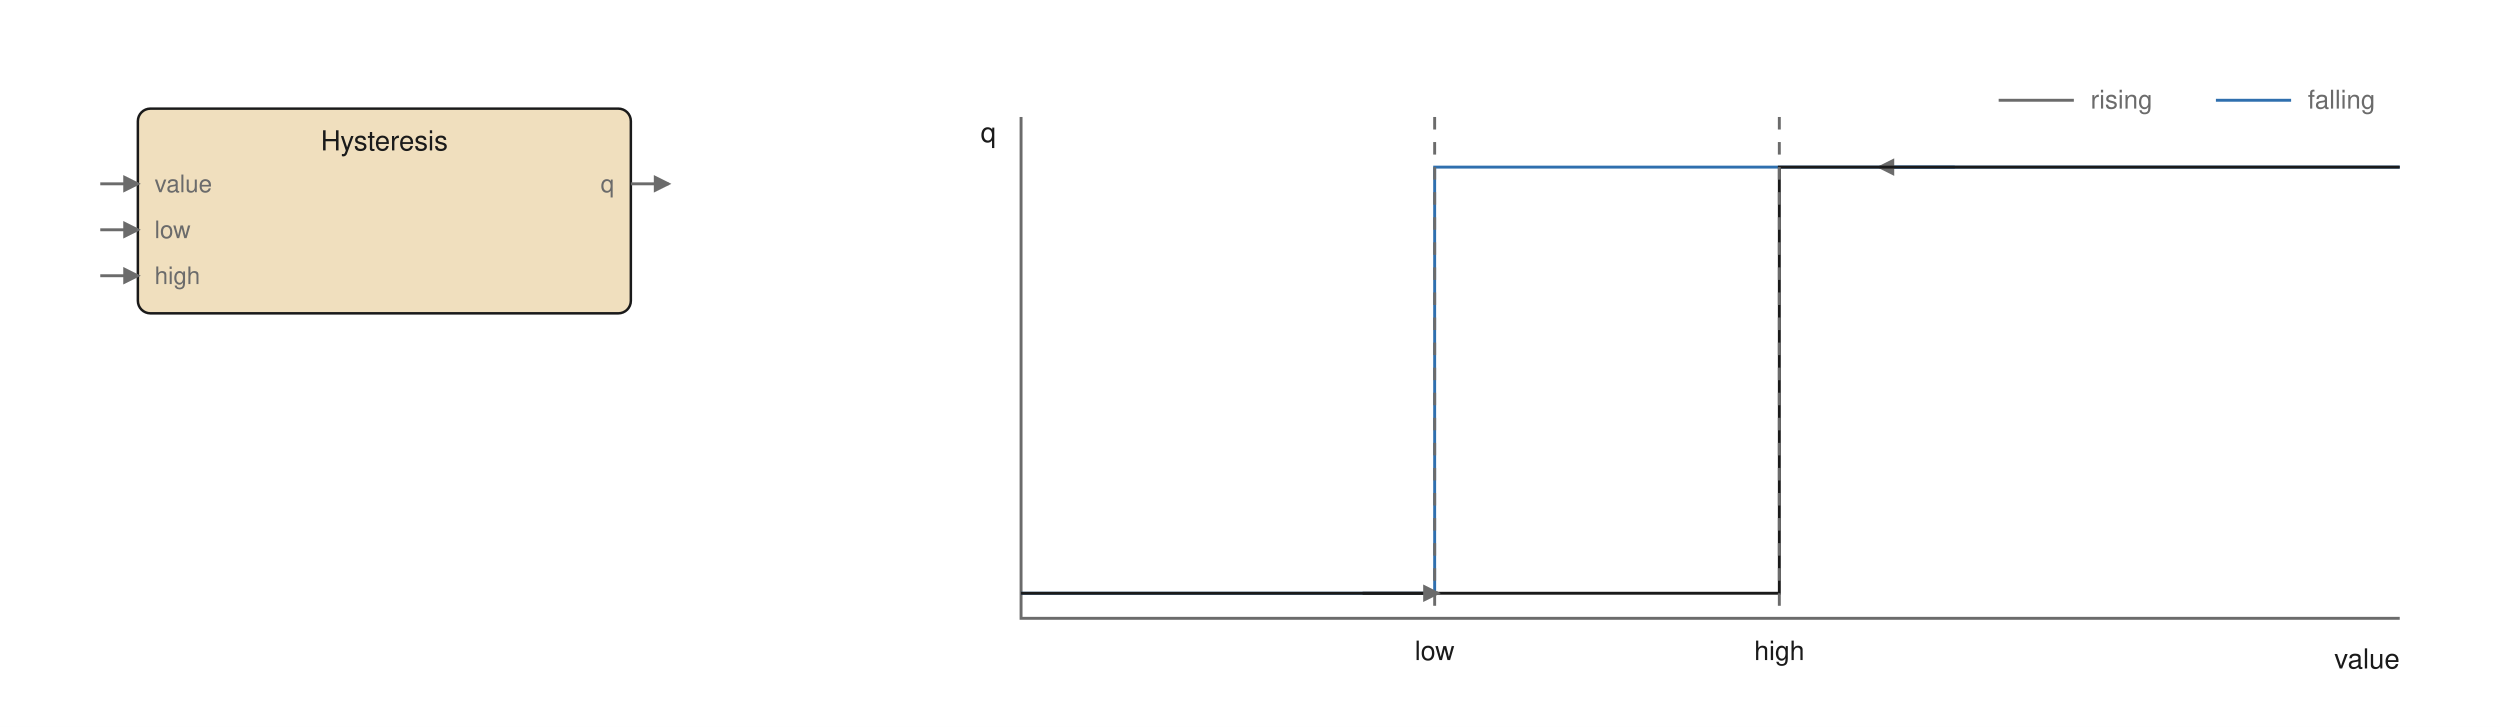
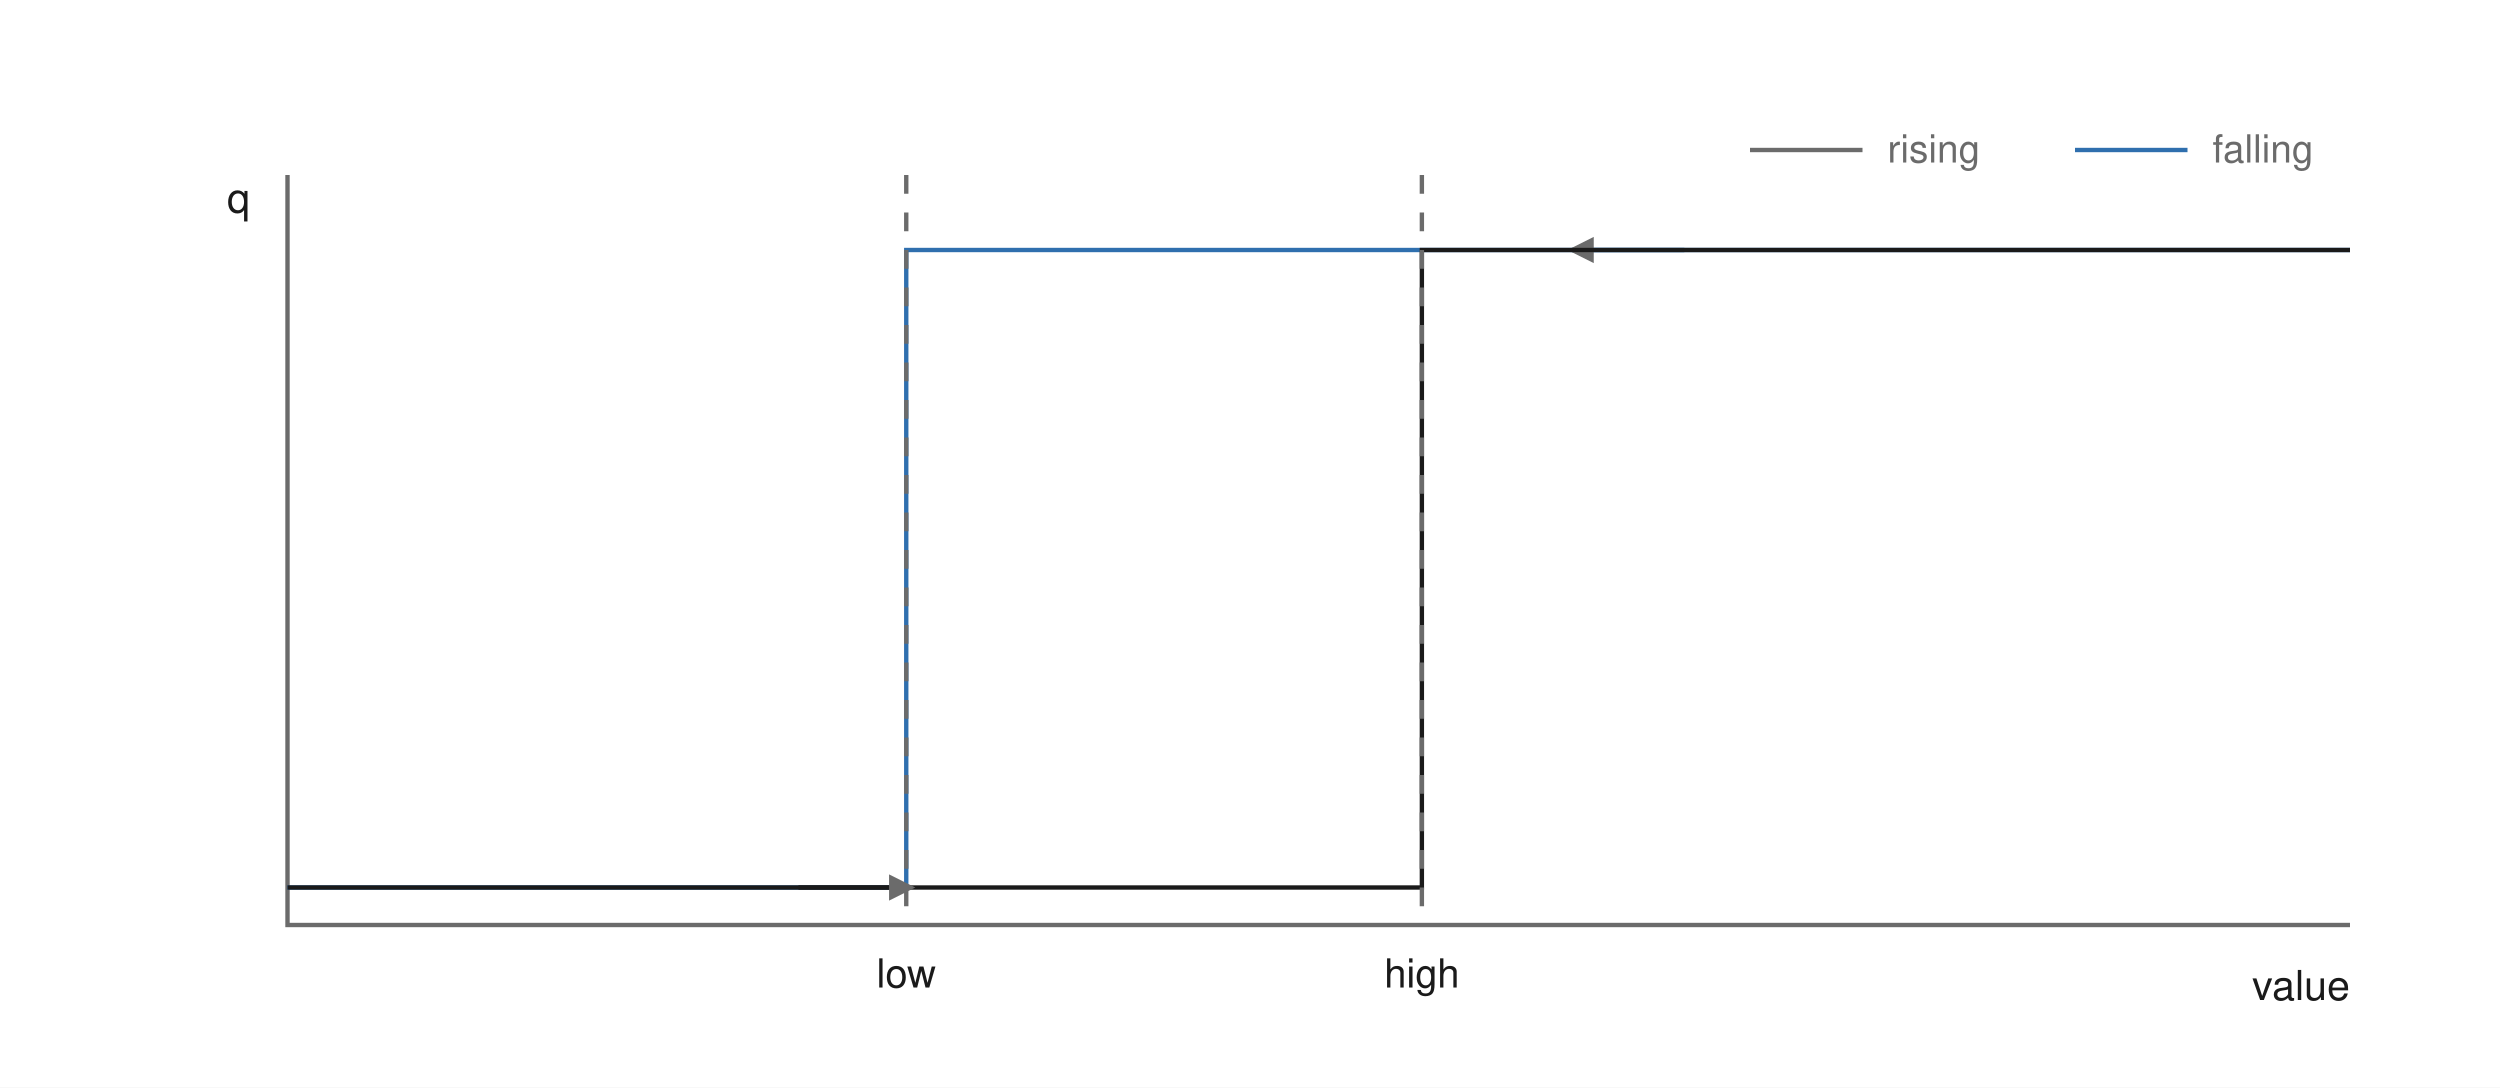
- <svg xmlns="http://www.w3.org/2000/svg" width="598.4" height="174" viewBox="0 0 598.4 174" style="max-width:100%;height:auto" content="&lt;mxfile host=&quot;app.diagrams.net&quot; type=&quot;device&quot;&gt;&lt;diagram id=&quot;block_Hysteresis&quot; name=&quot;block_Hysteresis&quot;&gt;&lt;mxGraphModel dx=&quot;598.4&quot; dy=&quot;174&quot; grid=&quot;0&quot; gridSize=&quot;10&quot; guides=&quot;1&quot; tooltips=&quot;1&quot; connect=&quot;1&quot; arrows=&quot;1&quot; fold=&quot;1&quot; page=&quot;1&quot; pageScale=&quot;1&quot; pageWidth=&quot;598.4&quot; pageHeight=&quot;174&quot; math=&quot;0&quot; shadow=&quot;0&quot;&gt;&lt;root&gt;&lt;mxCell id=&quot;0&quot;/&gt;&lt;mxCell id=&quot;1&quot; parent=&quot;0&quot;/&gt;&lt;mxCell id=&quot;n2&quot; value=&quot;&quot; style=&quot;rounded=1;fillColor=#f0dfbe;strokeColor=#1a1a1a;whiteSpace=wrap;html=1;fontSize=8&quot; vertex=&quot;1&quot; parent=&quot;1&quot;&gt;&lt;mxGeometry x=&quot;33.0&quot; y=&quot;26.0&quot; width=&quot;118.0&quot; height=&quot;49&quot; as=&quot;geometry&quot;/&gt;&lt;/mxCell&gt;&lt;mxCell id=&quot;n3&quot; value=&quot;Hysteresis&quot; style=&quot;text;html=1;fontSize=6;fontColor=#1a1a1a;align=center&quot; vertex=&quot;1&quot; parent=&quot;1&quot;&gt;&lt;mxGeometry x=&quot;92.0&quot; y=&quot;29.4&quot; width=&quot;50&quot; height=&quot;10.6&quot; as=&quot;geometry&quot;/&gt;&lt;/mxCell&gt;&lt;mxCell id=&quot;n4&quot; value=&quot;value&quot; style=&quot;text;html=1;fontSize=5;fontColor=#6b6b6b;align=left&quot; vertex=&quot;1&quot; parent=&quot;1&quot;&gt;&lt;mxGeometry x=&quot;37.0&quot; y=&quot;40.2&quot; width=&quot;40&quot; height=&quot;9.8&quot; as=&quot;geometry&quot;/&gt;&lt;/mxCell&gt;&lt;mxCell id=&quot;e5&quot; value=&quot;&quot; style=&quot;edgeStyle=none;html=1;strokeColor=#6b6b6b;endArrow=block&quot; edge=&quot;1&quot; parent=&quot;1&quot;&gt;&lt;mxGeometry relative=&quot;1&quot; as=&quot;geometry&quot;&gt;&lt;mxPoint x=&quot;24.0&quot; y=&quot;44.0&quot; as=&quot;sourcePoint&quot;/&gt;&lt;mxPoint x=&quot;33.0&quot; y=&quot;44.0&quot; as=&quot;targetPoint&quot;/&gt;&lt;/mxGeometry&gt;&lt;/mxCell&gt;&lt;mxCell id=&quot;n6&quot; value=&quot;low&quot; style=&quot;text;html=1;fontSize=5;fontColor=#6b6b6b;align=left&quot; vertex=&quot;1&quot; parent=&quot;1&quot;&gt;&lt;mxGeometry x=&quot;37.0&quot; y=&quot;51.2&quot; width=&quot;40&quot; height=&quot;9.8&quot; as=&quot;geometry&quot;/&gt;&lt;/mxCell&gt;&lt;mxCell id=&quot;e7&quot; value=&quot;&quot; style=&quot;edgeStyle=none;html=1;strokeColor=#6b6b6b;endArrow=block&quot; edge=&quot;1&quot; parent=&quot;1&quot;&gt;&lt;mxGeometry relative=&quot;1&quot; as=&quot;geometry&quot;&gt;&lt;mxPoint x=&quot;24.0&quot; y=&quot;55.0&quot; as=&quot;sourcePoint&quot;/&gt;&lt;mxPoint x=&quot;33.0&quot; y=&quot;55.0&quot; as=&quot;targetPoint&quot;/&gt;&lt;/mxGeometry&gt;&lt;/mxCell&gt;&lt;mxCell id=&quot;n8&quot; value=&quot;high&quot; style=&quot;text;html=1;fontSize=5;fontColor=#6b6b6b;align=left&quot; vertex=&quot;1&quot; parent=&quot;1&quot;&gt;&lt;mxGeometry x=&quot;37.0&quot; y=&quot;62.2&quot; width=&quot;40&quot; height=&quot;9.8&quot; as=&quot;geometry&quot;/&gt;&lt;/mxCell&gt;&lt;mxCell id=&quot;e9&quot; value=&quot;&quot; style=&quot;edgeStyle=none;html=1;strokeColor=#6b6b6b;endArrow=block&quot; edge=&quot;1&quot; parent=&quot;1&quot;&gt;&lt;mxGeometry relative=&quot;1&quot; as=&quot;geometry&quot;&gt;&lt;mxPoint x=&quot;24.0&quot; y=&quot;66.0&quot; as=&quot;sourcePoint&quot;/&gt;&lt;mxPoint x=&quot;33.0&quot; y=&quot;66.0&quot; as=&quot;targetPoint&quot;/&gt;&lt;/mxGeometry&gt;&lt;/mxCell&gt;&lt;mxCell id=&quot;n10&quot; value=&quot;q&quot; style=&quot;text;html=1;fontSize=5;fontColor=#6b6b6b;align=left&quot; vertex=&quot;1&quot; parent=&quot;1&quot;&gt;&lt;mxGeometry x=&quot;147.0&quot; y=&quot;40.2&quot; width=&quot;40&quot; height=&quot;9.8&quot; as=&quot;geometry&quot;/&gt;&lt;/mxCell&gt;&lt;mxCell id=&quot;e11&quot; value=&quot;&quot; style=&quot;edgeStyle=none;html=1;strokeColor=#6b6b6b;endArrow=block&quot; edge=&quot;1&quot; parent=&quot;1&quot;&gt;&lt;mxGeometry relative=&quot;1&quot; as=&quot;geometry&quot;&gt;&lt;mxPoint x=&quot;151.0&quot; y=&quot;44.0&quot; as=&quot;sourcePoint&quot;/&gt;&lt;mxPoint x=&quot;160.0&quot; y=&quot;44.0&quot; as=&quot;targetPoint&quot;/&gt;&lt;/mxGeometry&gt;&lt;/mxCell&gt;&lt;mxCell id=&quot;e12&quot; value=&quot;&quot; style=&quot;edgeStyle=none;html=1;strokeColor=#6b6b6b;endArrow=none&quot; edge=&quot;1&quot; parent=&quot;1&quot;&gt;&lt;mxGeometry relative=&quot;1&quot; as=&quot;geometry&quot;&gt;&lt;mxPoint x=&quot;244.4&quot; y=&quot;28.0&quot; as=&quot;sourcePoint&quot;/&gt;&lt;mxPoint x=&quot;574.4&quot; y=&quot;148.0&quot; as=&quot;targetPoint&quot;/&gt;&lt;Array as=&quot;points&quot;&gt;&lt;mxPoint x=&quot;244.4&quot; y=&quot;148.0&quot;/&gt;&lt;/Array&gt;&lt;/mxGeometry&gt;&lt;/mxCell&gt;&lt;mxCell id=&quot;n13&quot; value=&quot;q&quot; style=&quot;text;html=1;fontSize=6;fontColor=#1a1a1a;align=left&quot; vertex=&quot;1&quot; parent=&quot;1&quot;&gt;&lt;mxGeometry x=&quot;238.4&quot; y=&quot;27.4&quot; width=&quot;40&quot; height=&quot;10.6&quot; as=&quot;geometry&quot;/&gt;&lt;/mxCell&gt;&lt;mxCell id=&quot;n14&quot; value=&quot;value&quot; style=&quot;text;html=1;fontSize=6;fontColor=#1a1a1a;align=left&quot; vertex=&quot;1&quot; parent=&quot;1&quot;&gt;&lt;mxGeometry x=&quot;574.4&quot; y=&quot;153.4&quot; width=&quot;40&quot; height=&quot;10.6&quot; as=&quot;geometry&quot;/&gt;&lt;/mxCell&gt;&lt;mxCell id=&quot;e15&quot; value=&quot;&quot; style=&quot;edgeStyle=none;html=1;strokeColor=#2f6fae;endArrow=none&quot; edge=&quot;1&quot; parent=&quot;1&quot;&gt;&lt;mxGeometry relative=&quot;1&quot; as=&quot;geometry&quot;&gt;&lt;mxPoint x=&quot;574.4&quot; y=&quot;40.0&quot; as=&quot;sourcePoint&quot;/&gt;&lt;mxPoint x=&quot;244.4&quot; y=&quot;142.0&quot; as=&quot;targetPoint&quot;/&gt;&lt;Array as=&quot;points&quot;&gt;&lt;mxPoint x=&quot;343.4&quot; y=&quot;40.0&quot;/&gt;&lt;mxPoint x=&quot;343.4&quot; y=&quot;142.0&quot;/&gt;&lt;/Array&gt;&lt;/mxGeometry&gt;&lt;/mxCell&gt;&lt;mxCell id=&quot;e16&quot; value=&quot;&quot; style=&quot;edgeStyle=none;html=1;strokeColor=#2f6fae;endArrow=block&quot; edge=&quot;1&quot; parent=&quot;1&quot;&gt;&lt;mxGeometry relative=&quot;1&quot; as=&quot;geometry&quot;&gt;&lt;mxPoint x=&quot;467.9&quot; y=&quot;40.0&quot; as=&quot;sourcePoint&quot;/&gt;&lt;mxPoint x=&quot;449.9&quot; y=&quot;40.0&quot; as=&quot;targetPoint&quot;/&gt;&lt;/mxGeometry&gt;&lt;/mxCell&gt;&lt;mxCell id=&quot;e17&quot; value=&quot;&quot; style=&quot;edgeStyle=none;html=1;strokeColor=#1a1a1a;endArrow=none&quot; edge=&quot;1&quot; parent=&quot;1&quot;&gt;&lt;mxGeometry relative=&quot;1&quot; as=&quot;geometry&quot;&gt;&lt;mxPoint x=&quot;244.4&quot; y=&quot;142.0&quot; as=&quot;sourcePoint&quot;/&gt;&lt;mxPoint x=&quot;574.4&quot; y=&quot;40.0&quot; as=&quot;targetPoint&quot;/&gt;&lt;Array as=&quot;points&quot;&gt;&lt;mxPoint x=&quot;425.9&quot; y=&quot;142.0&quot;/&gt;&lt;mxPoint x=&quot;425.9&quot; y=&quot;40.0&quot;/&gt;&lt;/Array&gt;&lt;/mxGeometry&gt;&lt;/mxCell&gt;&lt;mxCell id=&quot;e18&quot; value=&quot;&quot; style=&quot;edgeStyle=none;html=1;strokeColor=#1a1a1a;endArrow=block&quot; edge=&quot;1&quot; parent=&quot;1&quot;&gt;&lt;mxGeometry relative=&quot;1&quot; as=&quot;geometry&quot;&gt;&lt;mxPoint x=&quot;326.15&quot; y=&quot;142.0&quot; as=&quot;sourcePoint&quot;/&gt;&lt;mxPoint x=&quot;344.15&quot; y=&quot;142.0&quot; as=&quot;targetPoint&quot;/&gt;&lt;/mxGeometry&gt;&lt;/mxCell&gt;&lt;mxCell id=&quot;e19&quot; value=&quot;&quot; style=&quot;edgeStyle=none;html=1;strokeColor=#6b6b6b;endArrow=none&quot; edge=&quot;1&quot; parent=&quot;1&quot;&gt;&lt;mxGeometry relative=&quot;1&quot; as=&quot;geometry&quot;&gt;&lt;mxPoint x=&quot;478.4&quot; y=&quot;24.0&quot; as=&quot;sourcePoint&quot;/&gt;&lt;mxPoint x=&quot;496.4&quot; y=&quot;24.0&quot; as=&quot;targetPoint&quot;/&gt;&lt;/mxGeometry&gt;&lt;/mxCell&gt;&lt;mxCell id=&quot;n20&quot; value=&quot;rising&quot; style=&quot;text;html=1;fontSize=6;fontColor=#6b6b6b;align=left&quot; vertex=&quot;1&quot; parent=&quot;1&quot;&gt;&lt;mxGeometry x=&quot;500.4&quot; y=&quot;19.8&quot; width=&quot;40&quot; height=&quot;10.2&quot; as=&quot;geometry&quot;/&gt;&lt;/mxCell&gt;&lt;mxCell id=&quot;e21&quot; value=&quot;&quot; style=&quot;edgeStyle=none;html=1;strokeColor=#2f6fae;endArrow=none&quot; edge=&quot;1&quot; parent=&quot;1&quot;&gt;&lt;mxGeometry relative=&quot;1&quot; as=&quot;geometry&quot;&gt;&lt;mxPoint x=&quot;530.4&quot; y=&quot;24.0&quot; as=&quot;sourcePoint&quot;/&gt;&lt;mxPoint x=&quot;548.4&quot; y=&quot;24.0&quot; as=&quot;targetPoint&quot;/&gt;&lt;/mxGeometry&gt;&lt;/mxCell&gt;&lt;mxCell id=&quot;n22&quot; value=&quot;falling&quot; style=&quot;text;html=1;fontSize=6;fontColor=#6b6b6b;align=left&quot; vertex=&quot;1&quot; parent=&quot;1&quot;&gt;&lt;mxGeometry x=&quot;552.4&quot; y=&quot;19.8&quot; width=&quot;40&quot; height=&quot;10.2&quot; as=&quot;geometry&quot;/&gt;&lt;/mxCell&gt;&lt;mxCell id=&quot;e23&quot; value=&quot;&quot; style=&quot;edgeStyle=none;html=1;strokeColor=#6b6b6b;endArrow=none;dashed=1&quot; edge=&quot;1&quot; parent=&quot;1&quot;&gt;&lt;mxGeometry relative=&quot;1&quot; as=&quot;geometry&quot;&gt;&lt;mxPoint x=&quot;343.4&quot; y=&quot;28.0&quot; as=&quot;sourcePoint&quot;/&gt;&lt;mxPoint x=&quot;343.4&quot; y=&quot;148.0&quot; as=&quot;targetPoint&quot;/&gt;&lt;/mxGeometry&gt;&lt;/mxCell&gt;&lt;mxCell id=&quot;n24&quot; value=&quot;low&quot; style=&quot;text;html=1;fontSize=6;fontColor=#1a1a1a;align=center&quot; vertex=&quot;1&quot; parent=&quot;1&quot;&gt;&lt;mxGeometry x=&quot;343.4&quot; y=&quot;151.6&quot; width=&quot;40&quot; height=&quot;10.4&quot; as=&quot;geometry&quot;/&gt;&lt;/mxCell&gt;&lt;mxCell id=&quot;e25&quot; value=&quot;&quot; style=&quot;edgeStyle=none;html=1;strokeColor=#6b6b6b;endArrow=none;dashed=1&quot; edge=&quot;1&quot; parent=&quot;1&quot;&gt;&lt;mxGeometry relative=&quot;1&quot; as=&quot;geometry&quot;&gt;&lt;mxPoint x=&quot;425.9&quot; y=&quot;28.0&quot; as=&quot;sourcePoint&quot;/&gt;&lt;mxPoint x=&quot;425.9&quot; y=&quot;148.0&quot; as=&quot;targetPoint&quot;/&gt;&lt;/mxGeometry&gt;&lt;/mxCell&gt;&lt;mxCell id=&quot;n26&quot; value=&quot;high&quot; style=&quot;text;html=1;fontSize=6;fontColor=#1a1a1a;align=center&quot; vertex=&quot;1&quot; parent=&quot;1&quot;&gt;&lt;mxGeometry x=&quot;425.9&quot; y=&quot;151.6&quot; width=&quot;40&quot; height=&quot;10.4&quot; as=&quot;geometry&quot;/&gt;&lt;/mxCell&gt;&lt;/root&gt;&lt;/mxGraphModel&gt;&lt;/diagram&gt;&lt;/mxfile&gt;">
+ <svg xmlns="http://www.w3.org/2000/svg" width="400" height="174" viewBox="0 0 400 174" style="max-width:100%;height:auto" content="&lt;mxfile host=&quot;app.diagrams.net&quot; type=&quot;device&quot;&gt;&lt;diagram id=&quot;block_Hysteresis&quot; name=&quot;block_Hysteresis&quot;&gt;&lt;mxGraphModel dx=&quot;400&quot; dy=&quot;174&quot; grid=&quot;0&quot; gridSize=&quot;10&quot; guides=&quot;1&quot; tooltips=&quot;1&quot; connect=&quot;1&quot; arrows=&quot;1&quot; fold=&quot;1&quot; page=&quot;1&quot; pageScale=&quot;1&quot; pageWidth=&quot;400&quot; pageHeight=&quot;174&quot; math=&quot;0&quot; shadow=&quot;0&quot;&gt;&lt;root&gt;&lt;mxCell id=&quot;0&quot;/&gt;&lt;mxCell id=&quot;1&quot; parent=&quot;0&quot;/&gt;&lt;mxCell id=&quot;e2&quot; value=&quot;&quot; style=&quot;edgeStyle=none;html=1;strokeColor=#6b6b6b;endArrow=none&quot; edge=&quot;1&quot; parent=&quot;1&quot;&gt;&lt;mxGeometry relative=&quot;1&quot; as=&quot;geometry&quot;&gt;&lt;mxPoint x=&quot;46&quot; y=&quot;28&quot; as=&quot;sourcePoint&quot;/&gt;&lt;mxPoint x=&quot;376&quot; y=&quot;148&quot; as=&quot;targetPoint&quot;/&gt;&lt;Array as=&quot;points&quot;&gt;&lt;mxPoint x=&quot;46&quot; y=&quot;148&quot;/&gt;&lt;/Array&gt;&lt;/mxGeometry&gt;&lt;/mxCell&gt;&lt;mxCell id=&quot;n3&quot; value=&quot;q&quot; style=&quot;text;html=1;fontSize=6;fontColor=#1a1a1a;align=left&quot; vertex=&quot;1&quot; parent=&quot;1&quot;&gt;&lt;mxGeometry x=&quot;40&quot; y=&quot;27.4&quot; width=&quot;40&quot; height=&quot;10.6&quot; as=&quot;geometry&quot;/&gt;&lt;/mxCell&gt;&lt;mxCell id=&quot;n4&quot; value=&quot;value&quot; style=&quot;text;html=1;fontSize=6;fontColor=#1a1a1a;align=left&quot; vertex=&quot;1&quot; parent=&quot;1&quot;&gt;&lt;mxGeometry x=&quot;376&quot; y=&quot;153.4&quot; width=&quot;40&quot; height=&quot;10.6&quot; as=&quot;geometry&quot;/&gt;&lt;/mxCell&gt;&lt;mxCell id=&quot;e5&quot; value=&quot;&quot; style=&quot;edgeStyle=none;html=1;strokeColor=#2f6fae;endArrow=none&quot; edge=&quot;1&quot; parent=&quot;1&quot;&gt;&lt;mxGeometry relative=&quot;1&quot; as=&quot;geometry&quot;&gt;&lt;mxPoint x=&quot;376.0&quot; y=&quot;40.0&quot; as=&quot;sourcePoint&quot;/&gt;&lt;mxPoint x=&quot;46.0&quot; y=&quot;142.0&quot; as=&quot;targetPoint&quot;/&gt;&lt;Array as=&quot;points&quot;&gt;&lt;mxPoint x=&quot;145.0&quot; y=&quot;40.0&quot;/&gt;&lt;mxPoint x=&quot;145.0&quot; y=&quot;142.0&quot;/&gt;&lt;/Array&gt;&lt;/mxGeometry&gt;&lt;/mxCell&gt;&lt;mxCell id=&quot;e6&quot; value=&quot;&quot; style=&quot;edgeStyle=none;html=1;strokeColor=#2f6fae;endArrow=block&quot; edge=&quot;1&quot; parent=&quot;1&quot;&gt;&lt;mxGeometry relative=&quot;1&quot; as=&quot;geometry&quot;&gt;&lt;mxPoint x=&quot;269.5&quot; y=&quot;40.0&quot; as=&quot;sourcePoint&quot;/&gt;&lt;mxPoint x=&quot;251.5&quot; y=&quot;40.0&quot; as=&quot;targetPoint&quot;/&gt;&lt;/mxGeometry&gt;&lt;/mxCell&gt;&lt;mxCell id=&quot;e7&quot; value=&quot;&quot; style=&quot;edgeStyle=none;html=1;strokeColor=#1a1a1a;endArrow=none&quot; edge=&quot;1&quot; parent=&quot;1&quot;&gt;&lt;mxGeometry relative=&quot;1&quot; as=&quot;geometry&quot;&gt;&lt;mxPoint x=&quot;46.0&quot; y=&quot;142.0&quot; as=&quot;sourcePoint&quot;/&gt;&lt;mxPoint x=&quot;376.0&quot; y=&quot;40.0&quot; as=&quot;targetPoint&quot;/&gt;&lt;Array as=&quot;points&quot;&gt;&lt;mxPoint x=&quot;227.5&quot; y=&quot;142.0&quot;/&gt;&lt;mxPoint x=&quot;227.5&quot; y=&quot;40.0&quot;/&gt;&lt;/Array&gt;&lt;/mxGeometry&gt;&lt;/mxCell&gt;&lt;mxCell id=&quot;e8&quot; value=&quot;&quot; style=&quot;edgeStyle=none;html=1;strokeColor=#1a1a1a;endArrow=block&quot; edge=&quot;1&quot; parent=&quot;1&quot;&gt;&lt;mxGeometry relative=&quot;1&quot; as=&quot;geometry&quot;&gt;&lt;mxPoint x=&quot;127.75&quot; y=&quot;142.0&quot; as=&quot;sourcePoint&quot;/&gt;&lt;mxPoint x=&quot;145.75&quot; y=&quot;142.0&quot; as=&quot;targetPoint&quot;/&gt;&lt;/mxGeometry&gt;&lt;/mxCell&gt;&lt;mxCell id=&quot;e9&quot; value=&quot;&quot; style=&quot;edgeStyle=none;html=1;strokeColor=#6b6b6b;endArrow=none&quot; edge=&quot;1&quot; parent=&quot;1&quot;&gt;&lt;mxGeometry relative=&quot;1&quot; as=&quot;geometry&quot;&gt;&lt;mxPoint x=&quot;280&quot; y=&quot;24&quot; as=&quot;sourcePoint&quot;/&gt;&lt;mxPoint x=&quot;298&quot; y=&quot;24&quot; as=&quot;targetPoint&quot;/&gt;&lt;/mxGeometry&gt;&lt;/mxCell&gt;&lt;mxCell id=&quot;n10&quot; value=&quot;rising&quot; style=&quot;text;html=1;fontSize=6;fontColor=#6b6b6b;align=left&quot; vertex=&quot;1&quot; parent=&quot;1&quot;&gt;&lt;mxGeometry x=&quot;302&quot; y=&quot;19.8&quot; width=&quot;40&quot; height=&quot;10.2&quot; as=&quot;geometry&quot;/&gt;&lt;/mxCell&gt;&lt;mxCell id=&quot;e11&quot; value=&quot;&quot; style=&quot;edgeStyle=none;html=1;strokeColor=#2f6fae;endArrow=none&quot; edge=&quot;1&quot; parent=&quot;1&quot;&gt;&lt;mxGeometry relative=&quot;1&quot; as=&quot;geometry&quot;&gt;&lt;mxPoint x=&quot;332&quot; y=&quot;24&quot; as=&quot;sourcePoint&quot;/&gt;&lt;mxPoint x=&quot;350&quot; y=&quot;24&quot; as=&quot;targetPoint&quot;/&gt;&lt;/mxGeometry&gt;&lt;/mxCell&gt;&lt;mxCell id=&quot;n12&quot; value=&quot;falling&quot; style=&quot;text;html=1;fontSize=6;fontColor=#6b6b6b;align=left&quot; vertex=&quot;1&quot; parent=&quot;1&quot;&gt;&lt;mxGeometry x=&quot;354&quot; y=&quot;19.8&quot; width=&quot;40&quot; height=&quot;10.2&quot; as=&quot;geometry&quot;/&gt;&lt;/mxCell&gt;&lt;mxCell id=&quot;e13&quot; value=&quot;&quot; style=&quot;edgeStyle=none;html=1;strokeColor=#6b6b6b;endArrow=none;dashed=1&quot; edge=&quot;1&quot; parent=&quot;1&quot;&gt;&lt;mxGeometry relative=&quot;1&quot; as=&quot;geometry&quot;&gt;&lt;mxPoint x=&quot;145.0&quot; y=&quot;28&quot; as=&quot;sourcePoint&quot;/&gt;&lt;mxPoint x=&quot;145.0&quot; y=&quot;148&quot; as=&quot;targetPoint&quot;/&gt;&lt;/mxGeometry&gt;&lt;/mxCell&gt;&lt;mxCell id=&quot;n14&quot; value=&quot;low&quot; style=&quot;text;html=1;fontSize=6;fontColor=#1a1a1a;align=center&quot; vertex=&quot;1&quot; parent=&quot;1&quot;&gt;&lt;mxGeometry x=&quot;145.0&quot; y=&quot;151.6&quot; width=&quot;40&quot; height=&quot;10.4&quot; as=&quot;geometry&quot;/&gt;&lt;/mxCell&gt;&lt;mxCell id=&quot;e15&quot; value=&quot;&quot; style=&quot;edgeStyle=none;html=1;strokeColor=#6b6b6b;endArrow=none;dashed=1&quot; edge=&quot;1&quot; parent=&quot;1&quot;&gt;&lt;mxGeometry relative=&quot;1&quot; as=&quot;geometry&quot;&gt;&lt;mxPoint x=&quot;227.5&quot; y=&quot;28&quot; as=&quot;sourcePoint&quot;/&gt;&lt;mxPoint x=&quot;227.5&quot; y=&quot;148&quot; as=&quot;targetPoint&quot;/&gt;&lt;/mxGeometry&gt;&lt;/mxCell&gt;&lt;mxCell id=&quot;n16&quot; value=&quot;high&quot; style=&quot;text;html=1;fontSize=6;fontColor=#1a1a1a;align=center&quot; vertex=&quot;1&quot; parent=&quot;1&quot;&gt;&lt;mxGeometry x=&quot;227.5&quot; y=&quot;151.6&quot; width=&quot;40&quot; height=&quot;10.4&quot; as=&quot;geometry&quot;/&gt;&lt;/mxCell&gt;&lt;/root&gt;&lt;/mxGraphModel&gt;&lt;/diagram&gt;&lt;/mxfile&gt;">
  <defs>
    <marker id="a" markerWidth="6" markerHeight="6" refX="5" refY="3" orient="auto">
      <path d="M0,0 L6,3 L0,6 z" fill="#6b6b6b" />
    </marker>
  </defs>
-   <rect width="598.4" height="174" fill="#ffffff" />
-   <rect x="33.0" y="26.0" width="118.0" height="49" rx="3" fill="#f0dfbe" stroke="#1a1a1a" stroke-width="0.6" />
-   <text x="92.0" y="36.0" font-family="Helvetica,Arial,sans-serif" font-size="6.6" fill="#1a1a1a" text-anchor="middle">Hysteresis</text>
-   <text x="37.0" y="46.0" font-family="Helvetica,Arial,sans-serif" font-size="5.8" fill="#6b6b6b" text-anchor="start">value</text>
-   <polyline points="24.0,44.0 33.0,44.0" fill="none" stroke="#6b6b6b" stroke-width="0.7" marker-end="url(#a)" />
-   <text x="37.0" y="57.0" font-family="Helvetica,Arial,sans-serif" font-size="5.8" fill="#6b6b6b" text-anchor="start">low</text>
-   <polyline points="24.0,55.0 33.0,55.0" fill="none" stroke="#6b6b6b" stroke-width="0.7" marker-end="url(#a)" />
-   <text x="37.0" y="68.0" font-family="Helvetica,Arial,sans-serif" font-size="5.8" fill="#6b6b6b" text-anchor="start">high</text>
-   <polyline points="24.0,66.0 33.0,66.0" fill="none" stroke="#6b6b6b" stroke-width="0.7" marker-end="url(#a)" />
-   <text x="147.0" y="46.0" font-family="Helvetica,Arial,sans-serif" font-size="5.8" fill="#6b6b6b" text-anchor="end">q</text>
-   <polyline points="151.0,44.0 160.0,44.0" fill="none" stroke="#6b6b6b" stroke-width="0.7" marker-end="url(#a)" />
-   <polyline points="244.4,28.0 244.4,148.0 574.4,148.0" fill="none" stroke="#6b6b6b" stroke-width="0.7" />
-   <text x="238.4" y="34.0" font-family="Helvetica,Arial,sans-serif" font-size="6.6" fill="#1a1a1a" text-anchor="end">q</text>
-   <text x="574.4" y="160.0" font-family="Helvetica,Arial,sans-serif" font-size="6.6" fill="#1a1a1a" text-anchor="end">value</text>
-   <polyline points="574.4,40.0 343.4,40.0 343.4,142.0 244.4,142.0" fill="none" stroke="#2f6fae" stroke-width="0.7" />
-   <polyline points="467.9,40.0 449.9,40.0" fill="none" stroke="#2f6fae" stroke-width="0.7" marker-end="url(#a)" />
-   <polyline points="244.4,142.0 425.9,142.0 425.9,40.0 574.4,40.0" fill="none" stroke="#1a1a1a" stroke-width="0.7" />
-   <polyline points="326.15,142.0 344.15,142.0" fill="none" stroke="#1a1a1a" stroke-width="0.7" marker-end="url(#a)" />
-   <polyline points="478.4,24.0 496.4,24.0" fill="none" stroke="#6b6b6b" stroke-width="0.7" />
-   <text x="500.4" y="26.0" font-family="Helvetica,Arial,sans-serif" font-size="6.2" fill="#6b6b6b" text-anchor="start">rising</text>
-   <polyline points="530.4,24.0 548.4,24.0" fill="none" stroke="#2f6fae" stroke-width="0.7" />
-   <text x="552.4" y="26.0" font-family="Helvetica,Arial,sans-serif" font-size="6.2" fill="#6b6b6b" text-anchor="start">falling</text>
-   <polyline points="343.4,28.0 343.4,148.0" fill="none" stroke="#6b6b6b" stroke-width="0.7" stroke-dasharray="3,3" />
-   <text x="343.4" y="158.0" font-family="Helvetica,Arial,sans-serif" font-size="6.4" fill="#1a1a1a" text-anchor="middle">low</text>
-   <polyline points="425.9,28.0 425.9,148.0" fill="none" stroke="#6b6b6b" stroke-width="0.7" stroke-dasharray="3,3" />
-   <text x="425.9" y="158.0" font-family="Helvetica,Arial,sans-serif" font-size="6.4" fill="#1a1a1a" text-anchor="middle">high</text>
+   <rect width="400" height="174" fill="#ffffff" />
+   <polyline points="46,28 46,148 376,148" fill="none" stroke="#6b6b6b" stroke-width="0.7" />
+   <text x="40" y="34" font-family="Helvetica,Arial,sans-serif" font-size="6.6" fill="#1a1a1a" text-anchor="end">q</text>
+   <text x="376" y="160" font-family="Helvetica,Arial,sans-serif" font-size="6.6" fill="#1a1a1a" text-anchor="end">value</text>
+   <polyline points="376.0,40.0 145.0,40.0 145.0,142.0 46.0,142.0" fill="none" stroke="#2f6fae" stroke-width="0.7" />
+   <polyline points="269.5,40.0 251.5,40.0" fill="none" stroke="#2f6fae" stroke-width="0.7" marker-end="url(#a)" />
+   <polyline points="46.0,142.0 227.5,142.0 227.5,40.0 376.0,40.0" fill="none" stroke="#1a1a1a" stroke-width="0.7" />
+   <polyline points="127.75,142.0 145.75,142.0" fill="none" stroke="#1a1a1a" stroke-width="0.7" marker-end="url(#a)" />
+   <polyline points="280,24 298,24" fill="none" stroke="#6b6b6b" stroke-width="0.7" />
+   <text x="302" y="26" font-family="Helvetica,Arial,sans-serif" font-size="6.2" fill="#6b6b6b" text-anchor="start">rising</text>
+   <polyline points="332,24 350,24" fill="none" stroke="#2f6fae" stroke-width="0.7" />
+   <text x="354" y="26" font-family="Helvetica,Arial,sans-serif" font-size="6.2" fill="#6b6b6b" text-anchor="start">falling</text>
+   <polyline points="145.0,28 145.0,148" fill="none" stroke="#6b6b6b" stroke-width="0.7" stroke-dasharray="3,3" />
+   <text x="145.0" y="158" font-family="Helvetica,Arial,sans-serif" font-size="6.4" fill="#1a1a1a" text-anchor="middle">low</text>
+   <polyline points="227.5,28 227.5,148" fill="none" stroke="#6b6b6b" stroke-width="0.7" stroke-dasharray="3,3" />
+   <text x="227.5" y="158" font-family="Helvetica,Arial,sans-serif" font-size="6.4" fill="#1a1a1a" text-anchor="middle">high</text>
</svg>
